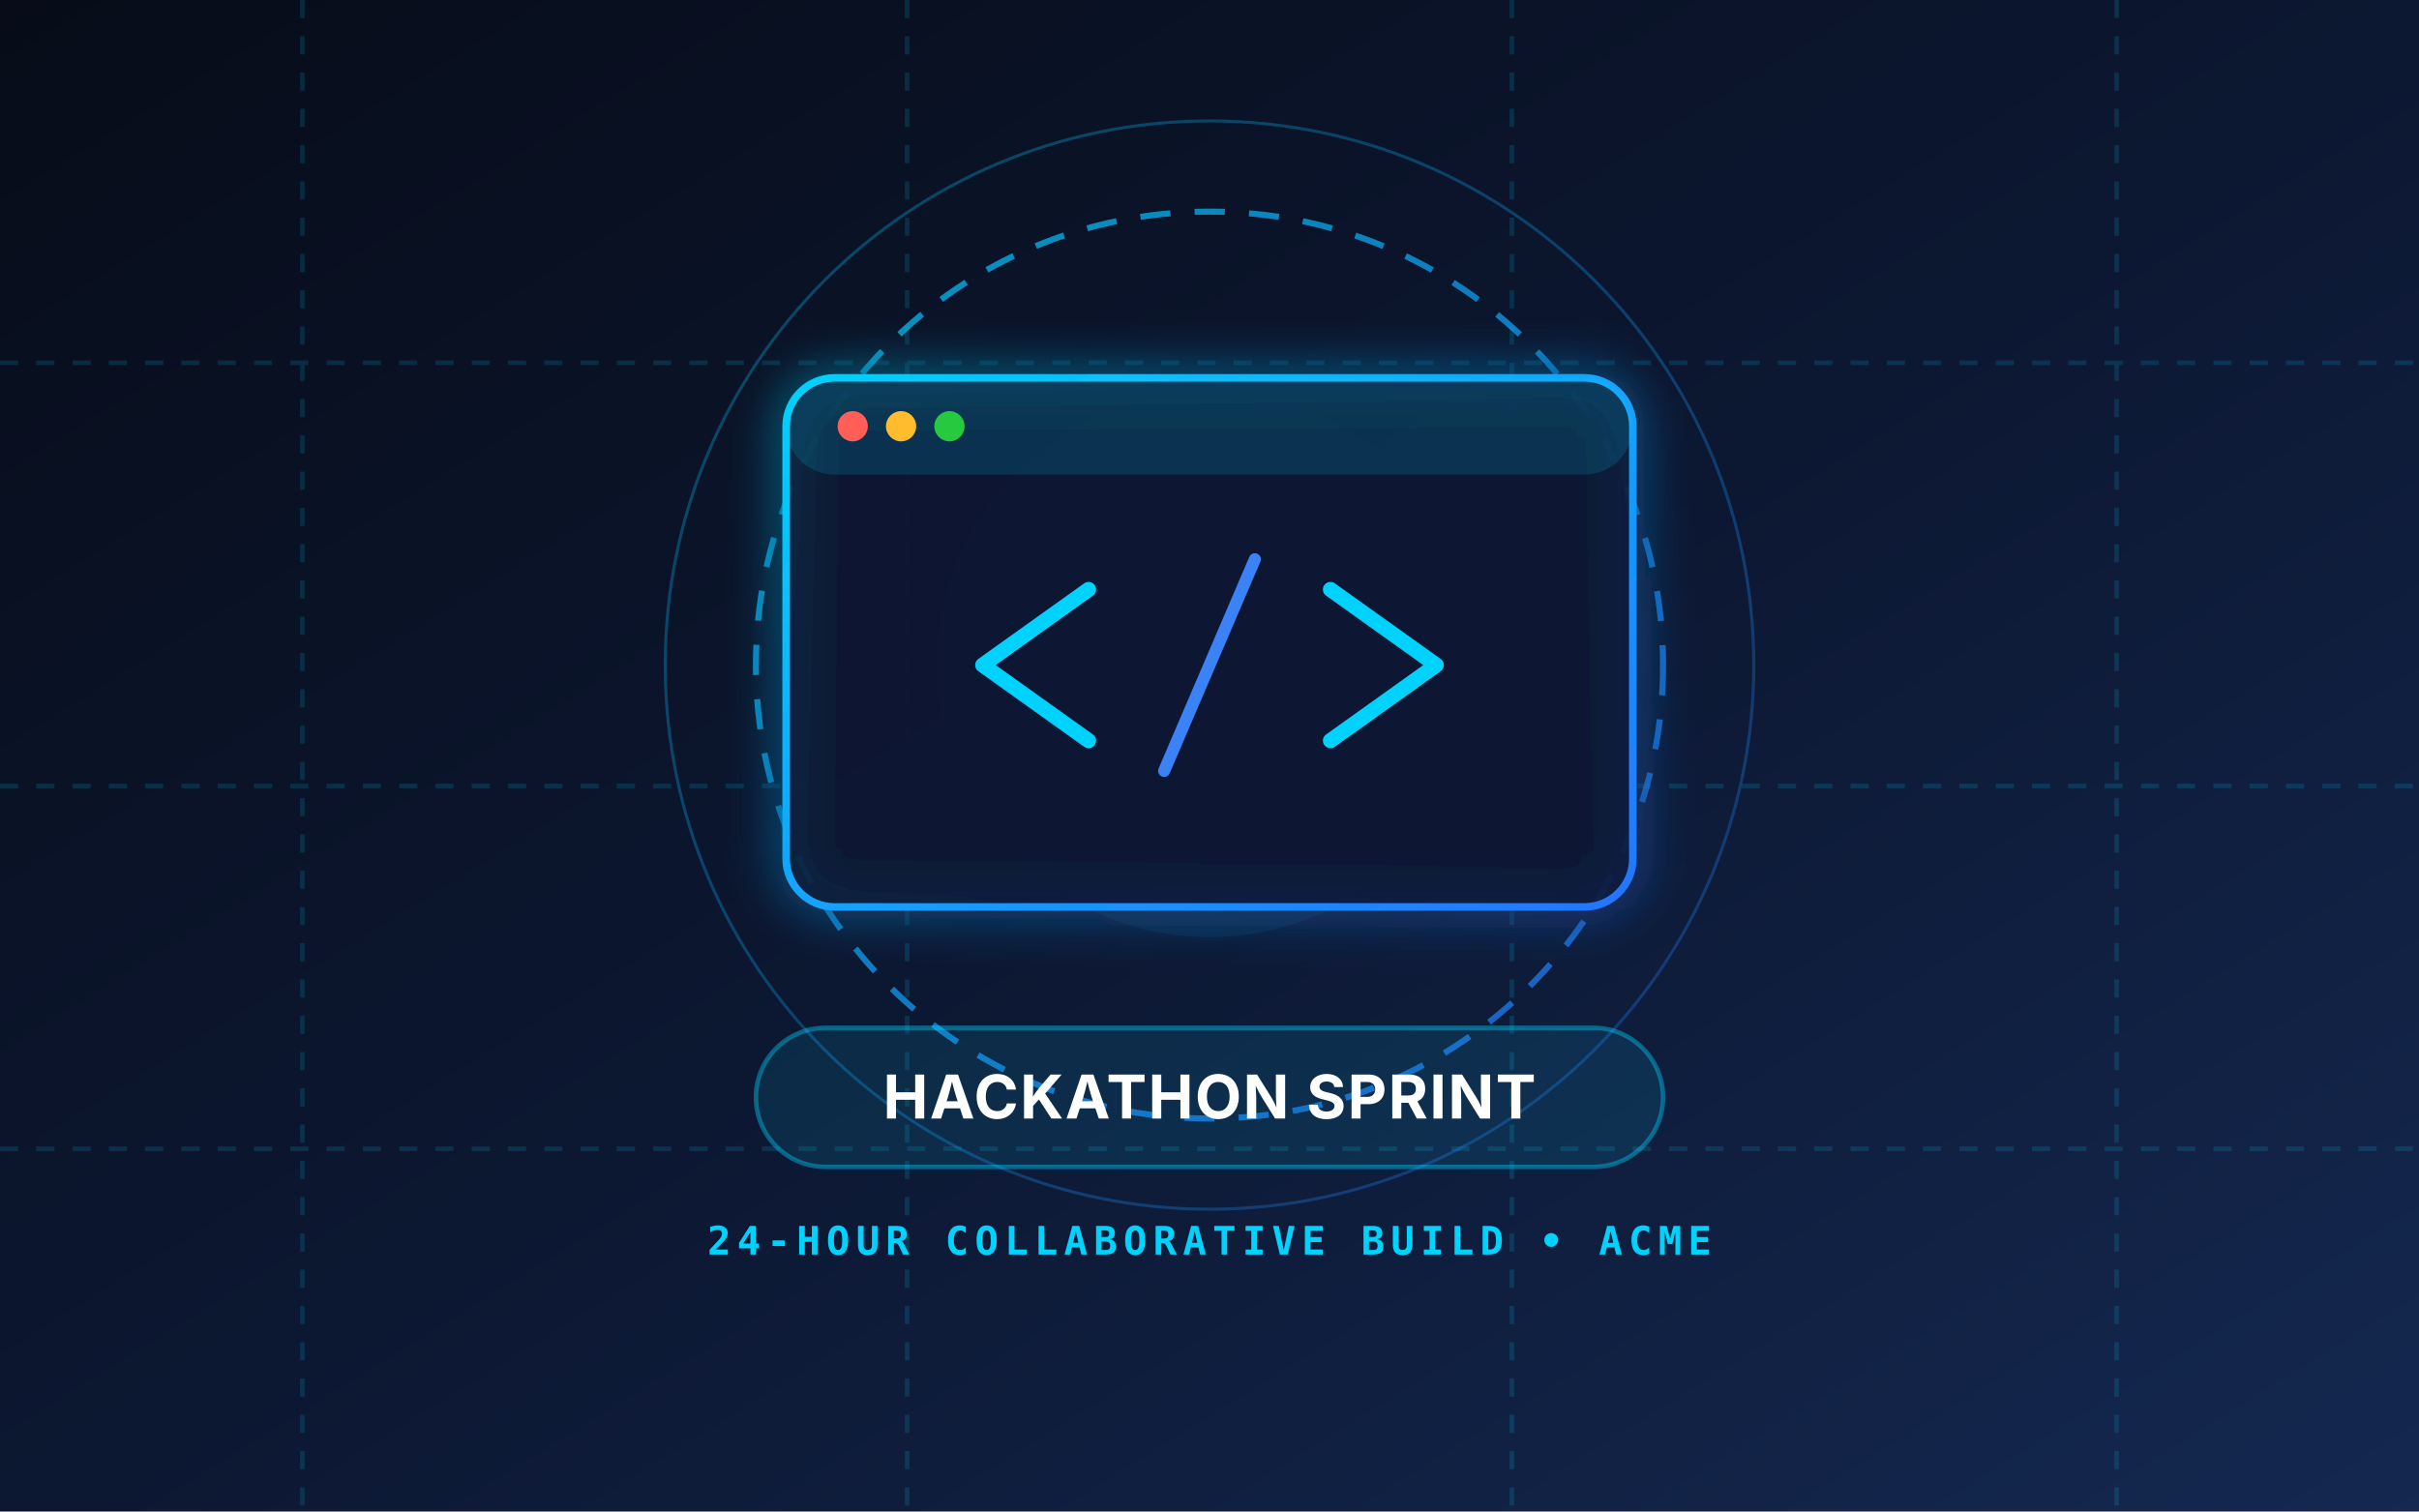
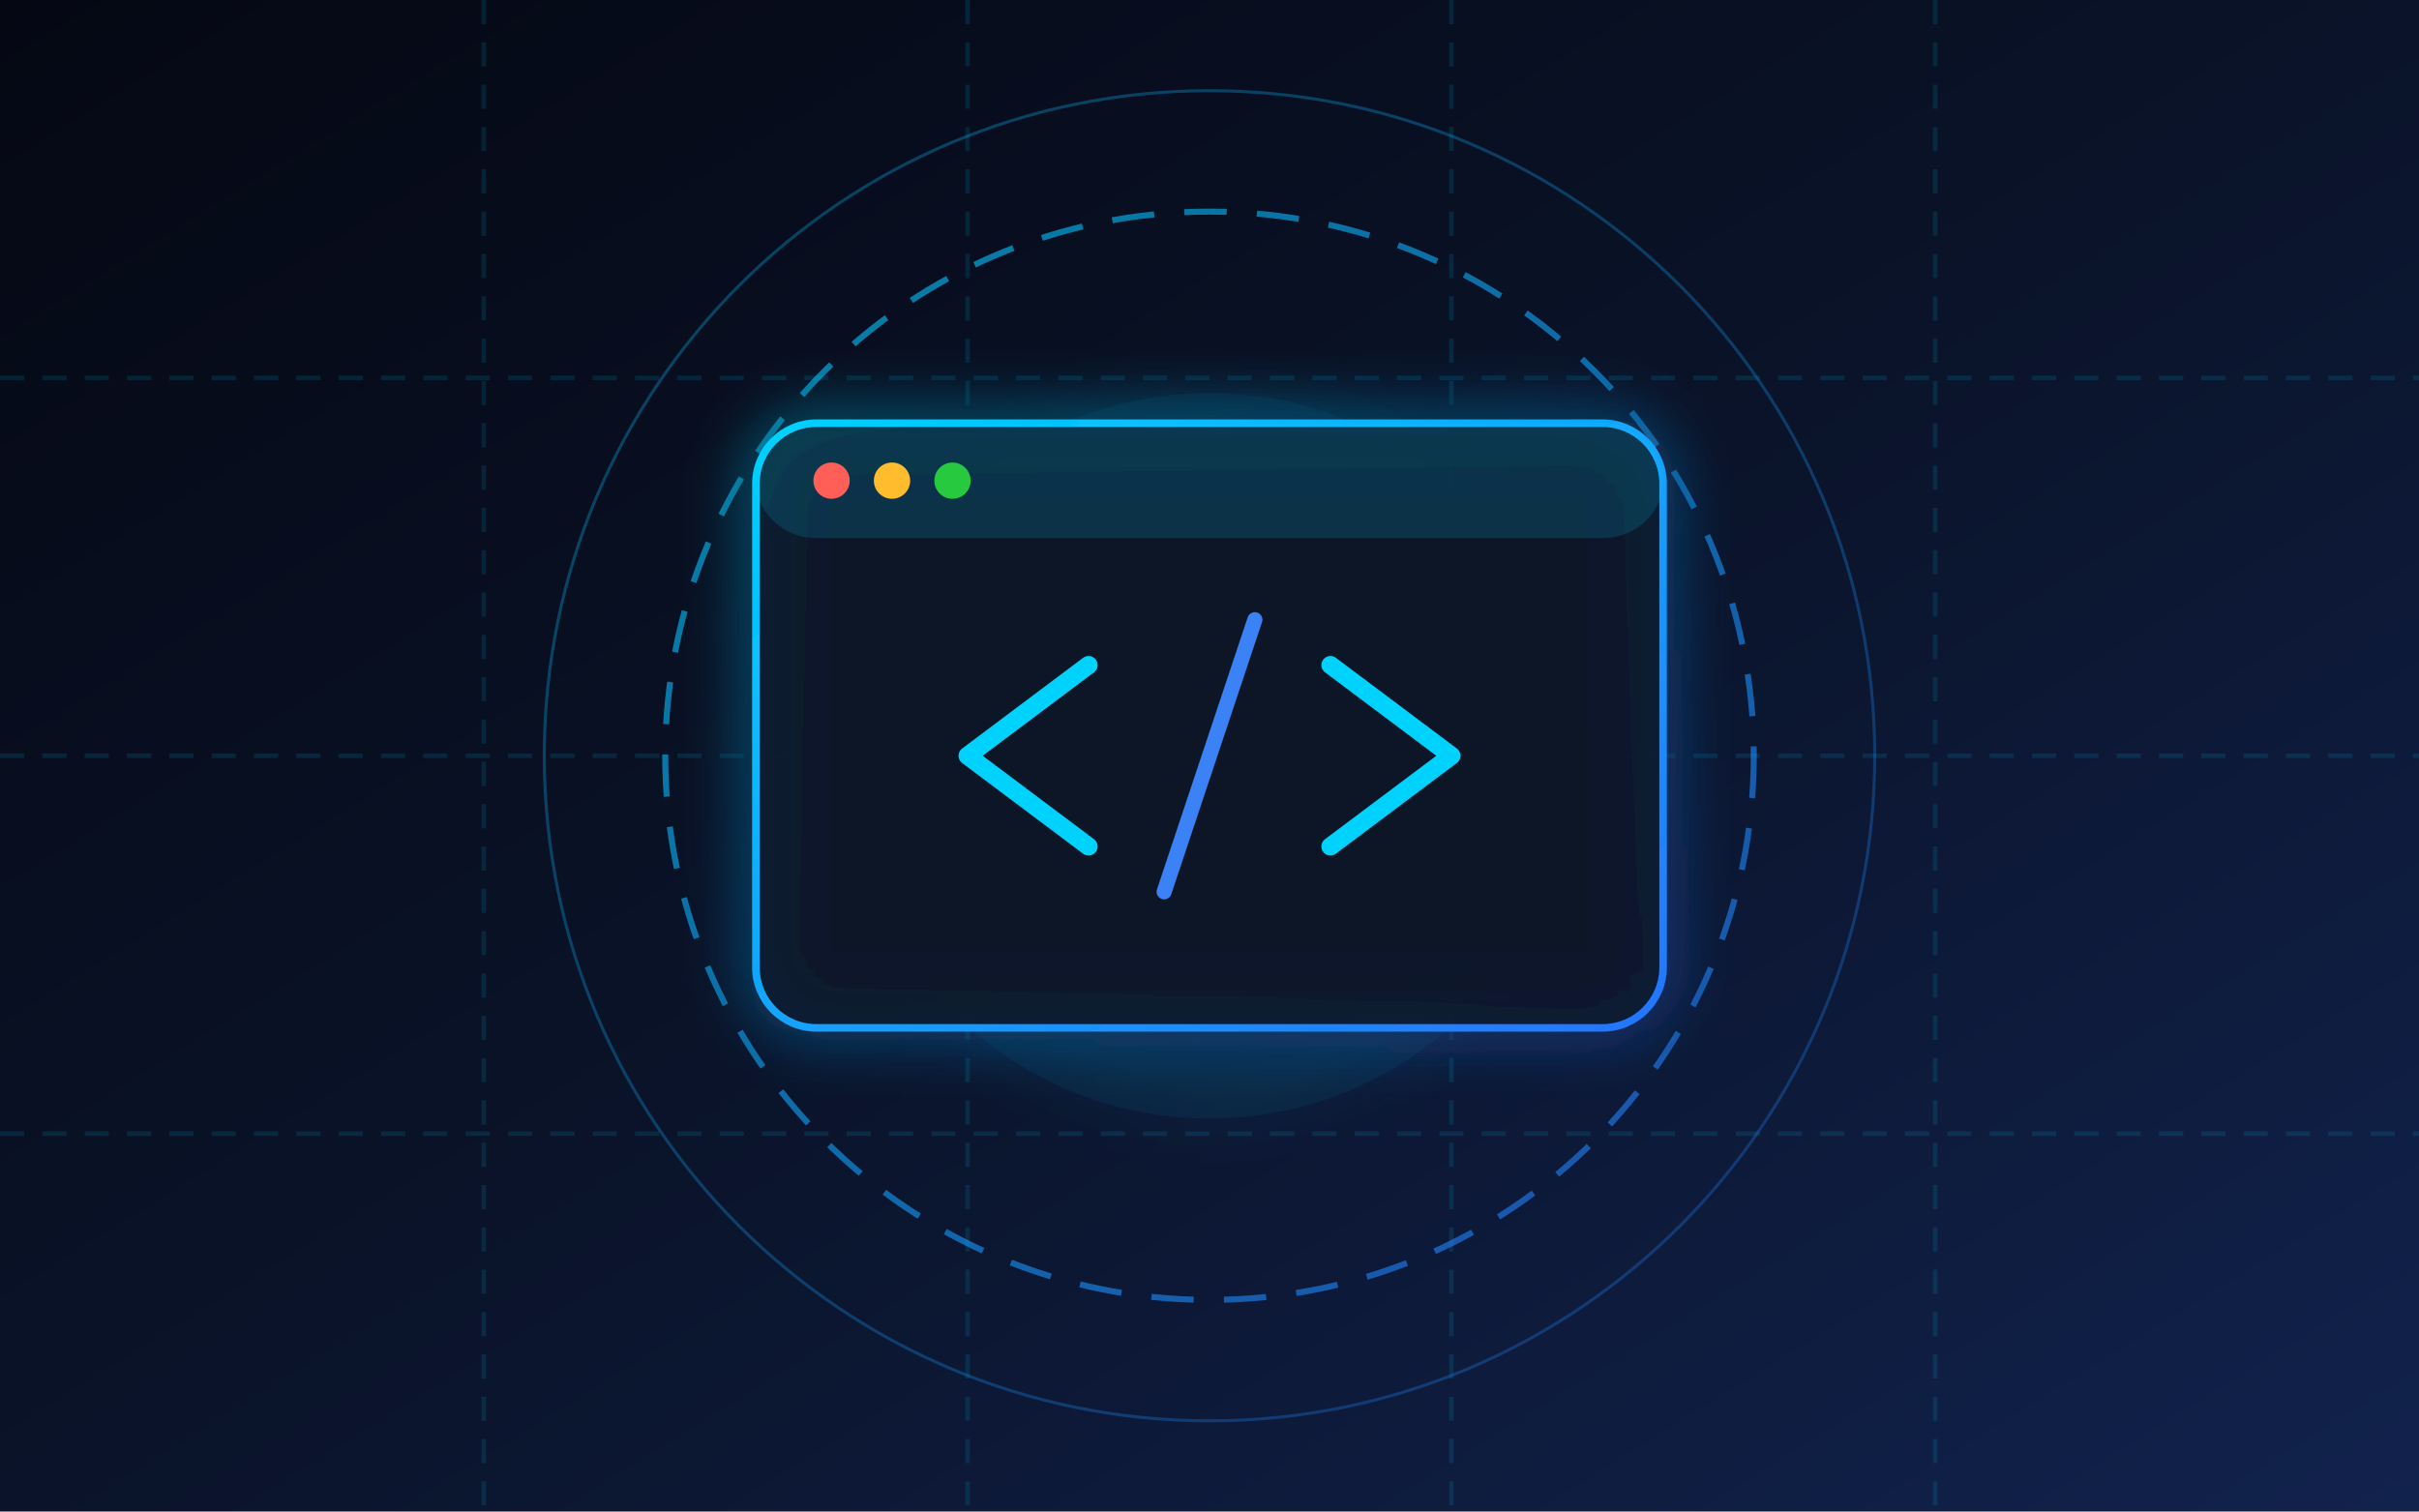
<svg xmlns="http://www.w3.org/2000/svg" viewBox="0 0 800 500" width="800" height="500">
  <defs>
-     <linearGradient id="gal1Bg" x1="0%" y1="0%" x2="100%" y2="100%">
-       <stop offset="0%" stop-color="#070c18" />
-       <stop offset="50%" stop-color="#0c1731" />
-       <stop offset="100%" stop-color="#142850" />
+     <linearGradient id="g1Bg" x1="0%" y1="0%" x2="100%" y2="100%">
+       <stop offset="0%" stop-color="#050813" />
+       <stop offset="50%" stop-color="#0a1329" />
+       <stop offset="100%" stop-color="#11224d" />
    </linearGradient>
-     <linearGradient id="cyanNeon" x1="0%" y1="0%" x2="100%" y2="100%">
-       <stop offset="0%" stop-color="#00D2FE" />
-       <stop offset="100%" stop-color="#2575FC" />
+     <linearGradient id="cyanGrad" x1="0%" y1="0%" x2="100%" y2="100%">
+       <stop offset="0%" stop-color="#00d2fe" />
+       <stop offset="100%" stop-color="#2575fc" />
    </linearGradient>
    <filter id="glow1" x="-20%" y="-20%" width="140%" height="140%">
-       <feGaussianBlur stdDeviation="8" result="blur" />
+       <feGaussianBlur stdDeviation="10" result="blur" />
      <feMerge>
        <feMergeNode in="blur" />
        <feMergeNode in="SourceGraphic" />
      </feMerge>
    </filter>
  </defs>
-   <rect width="800" height="500" fill="url(#gal1Bg)" />
-   <g opacity="0.15" stroke="#00D2FE" stroke-width="1.5">
-     <line x1="100" y1="0" x2="100" y2="500" stroke-dasharray="6 6" />
-     <line x1="300" y1="0" x2="300" y2="500" stroke-dasharray="6 6" />
-     <line x1="500" y1="0" x2="500" y2="500" stroke-dasharray="6 6" />
-     <line x1="700" y1="0" x2="700" y2="500" stroke-dasharray="6 6" />
-     <line x1="0" y1="120" x2="800" y2="120" stroke-dasharray="6 6" />
-     <line x1="0" y1="260" x2="800" y2="260" stroke-dasharray="6 6" />
-     <line x1="0" y1="380" x2="800" y2="380" stroke-dasharray="6 6" />
+   <rect width="800" height="500" fill="url(#g1Bg)" />
+   <g opacity="0.12" stroke="#00d2fe" stroke-width="1.5">
+     <line x1="160" y1="0" x2="160" y2="500" stroke-dasharray="8 6" />
+     <line x1="320" y1="0" x2="320" y2="500" stroke-dasharray="8 6" />
+     <line x1="480" y1="0" x2="480" y2="500" stroke-dasharray="8 6" />
+     <line x1="640" y1="0" x2="640" y2="500" stroke-dasharray="8 6" />
+     <line x1="0" y1="125" x2="800" y2="125" stroke-dasharray="8 6" />
+     <line x1="0" y1="250" x2="800" y2="250" stroke-dasharray="8 6" />
+     <line x1="0" y1="375" x2="800" y2="375" stroke-dasharray="8 6" />
  </g>
-   <circle cx="400" cy="220" r="150" fill="none" stroke="url(#cyanNeon)" stroke-width="2" stroke-dasharray="10 8" opacity="0.7" />
-   <circle cx="400" cy="220" r="180" fill="none" stroke="url(#cyanNeon)" stroke-width="1" opacity="0.3" />
-   <circle cx="400" cy="220" r="90" fill="rgba(0, 210, 254, 0.08)" />
-   <rect x="260" y="125" width="280" height="175" rx="16" fill="rgba(12, 23, 49, 0.85)" stroke="url(#cyanNeon)" stroke-width="2.5" filter="url(#glow1)" />
-   <rect x="260" y="125" width="280" height="32" rx="16" fill="rgba(0, 210, 254, 0.15)" />
-   <circle cx="282" cy="141" r="5" fill="#ff5f56" />
-   <circle cx="298" cy="141" r="5" fill="#ffbd2e" />
-   <circle cx="314" cy="141" r="5" fill="#27c93f" />
-   <path d="M360 195 L325 220 L360 245" stroke="#00D2FE" stroke-width="5" stroke-linecap="round" stroke-linejoin="round" fill="none" />
-   <path d="M440 195 L475 220 L440 245" stroke="#00D2FE" stroke-width="5" stroke-linecap="round" stroke-linejoin="round" fill="none" />
-   <path d="M415 185 L385 255" stroke="#3B82F6" stroke-width="4" stroke-linecap="round" fill="none" />
-   <rect x="250" y="340" width="300" height="46" rx="23" fill="rgba(0, 210, 254, 0.1)" stroke="rgba(0, 210, 254, 0.4)" stroke-width="1.5" />
-   <text x="400" y="370" font-family="system-ui, -apple-system, sans-serif" font-size="20" font-weight="700" fill="#FFFFFF" text-anchor="middle" letter-spacing="0.5">
-     HACKATHON SPRINT
-   </text>
-   <text x="400" y="415" font-family="system-ui, monospace" font-size="13" font-weight="600" fill="#00D2FE" text-anchor="middle" letter-spacing="2">
-     24-HOUR COLLABORATIVE BUILD • ACME
-   </text>
+   <circle cx="400" cy="250" r="180" fill="none" stroke="url(#cyanGrad)" stroke-width="2" stroke-dasharray="14 10" opacity="0.6" />
+   <circle cx="400" cy="250" r="220" fill="none" stroke="url(#cyanGrad)" stroke-width="1" opacity="0.3" />
+   <circle cx="400" cy="250" r="120" fill="rgba(0, 210, 254, 0.06)" filter="url(#glow1)" />
+   <rect x="250" y="140" width="300" height="200" rx="20" fill="rgba(10, 19, 41, 0.9)" stroke="url(#cyanGrad)" stroke-width="2.5" filter="url(#glow1)" />
+   <rect x="250" y="140" width="300" height="38" rx="20" fill="rgba(0, 210, 254, 0.15)" />
+   <circle cx="275" cy="159" r="6" fill="#ff5f56" />
+   <circle cx="295" cy="159" r="6" fill="#ffbd2e" />
+   <circle cx="315" cy="159" r="6" fill="#27c93f" />
+   <path d="M360 220 L320 250 L360 280" stroke="#00d2fe" stroke-width="6" stroke-linecap="round" stroke-linejoin="round" fill="none" />
+   <path d="M440 220 L480 250 L440 280" stroke="#00d2fe" stroke-width="6" stroke-linecap="round" stroke-linejoin="round" fill="none" />
+   <line x1="415" y1="205" x2="385" y2="295" stroke="#3b82f6" stroke-width="5" stroke-linecap="round" />
</svg>
